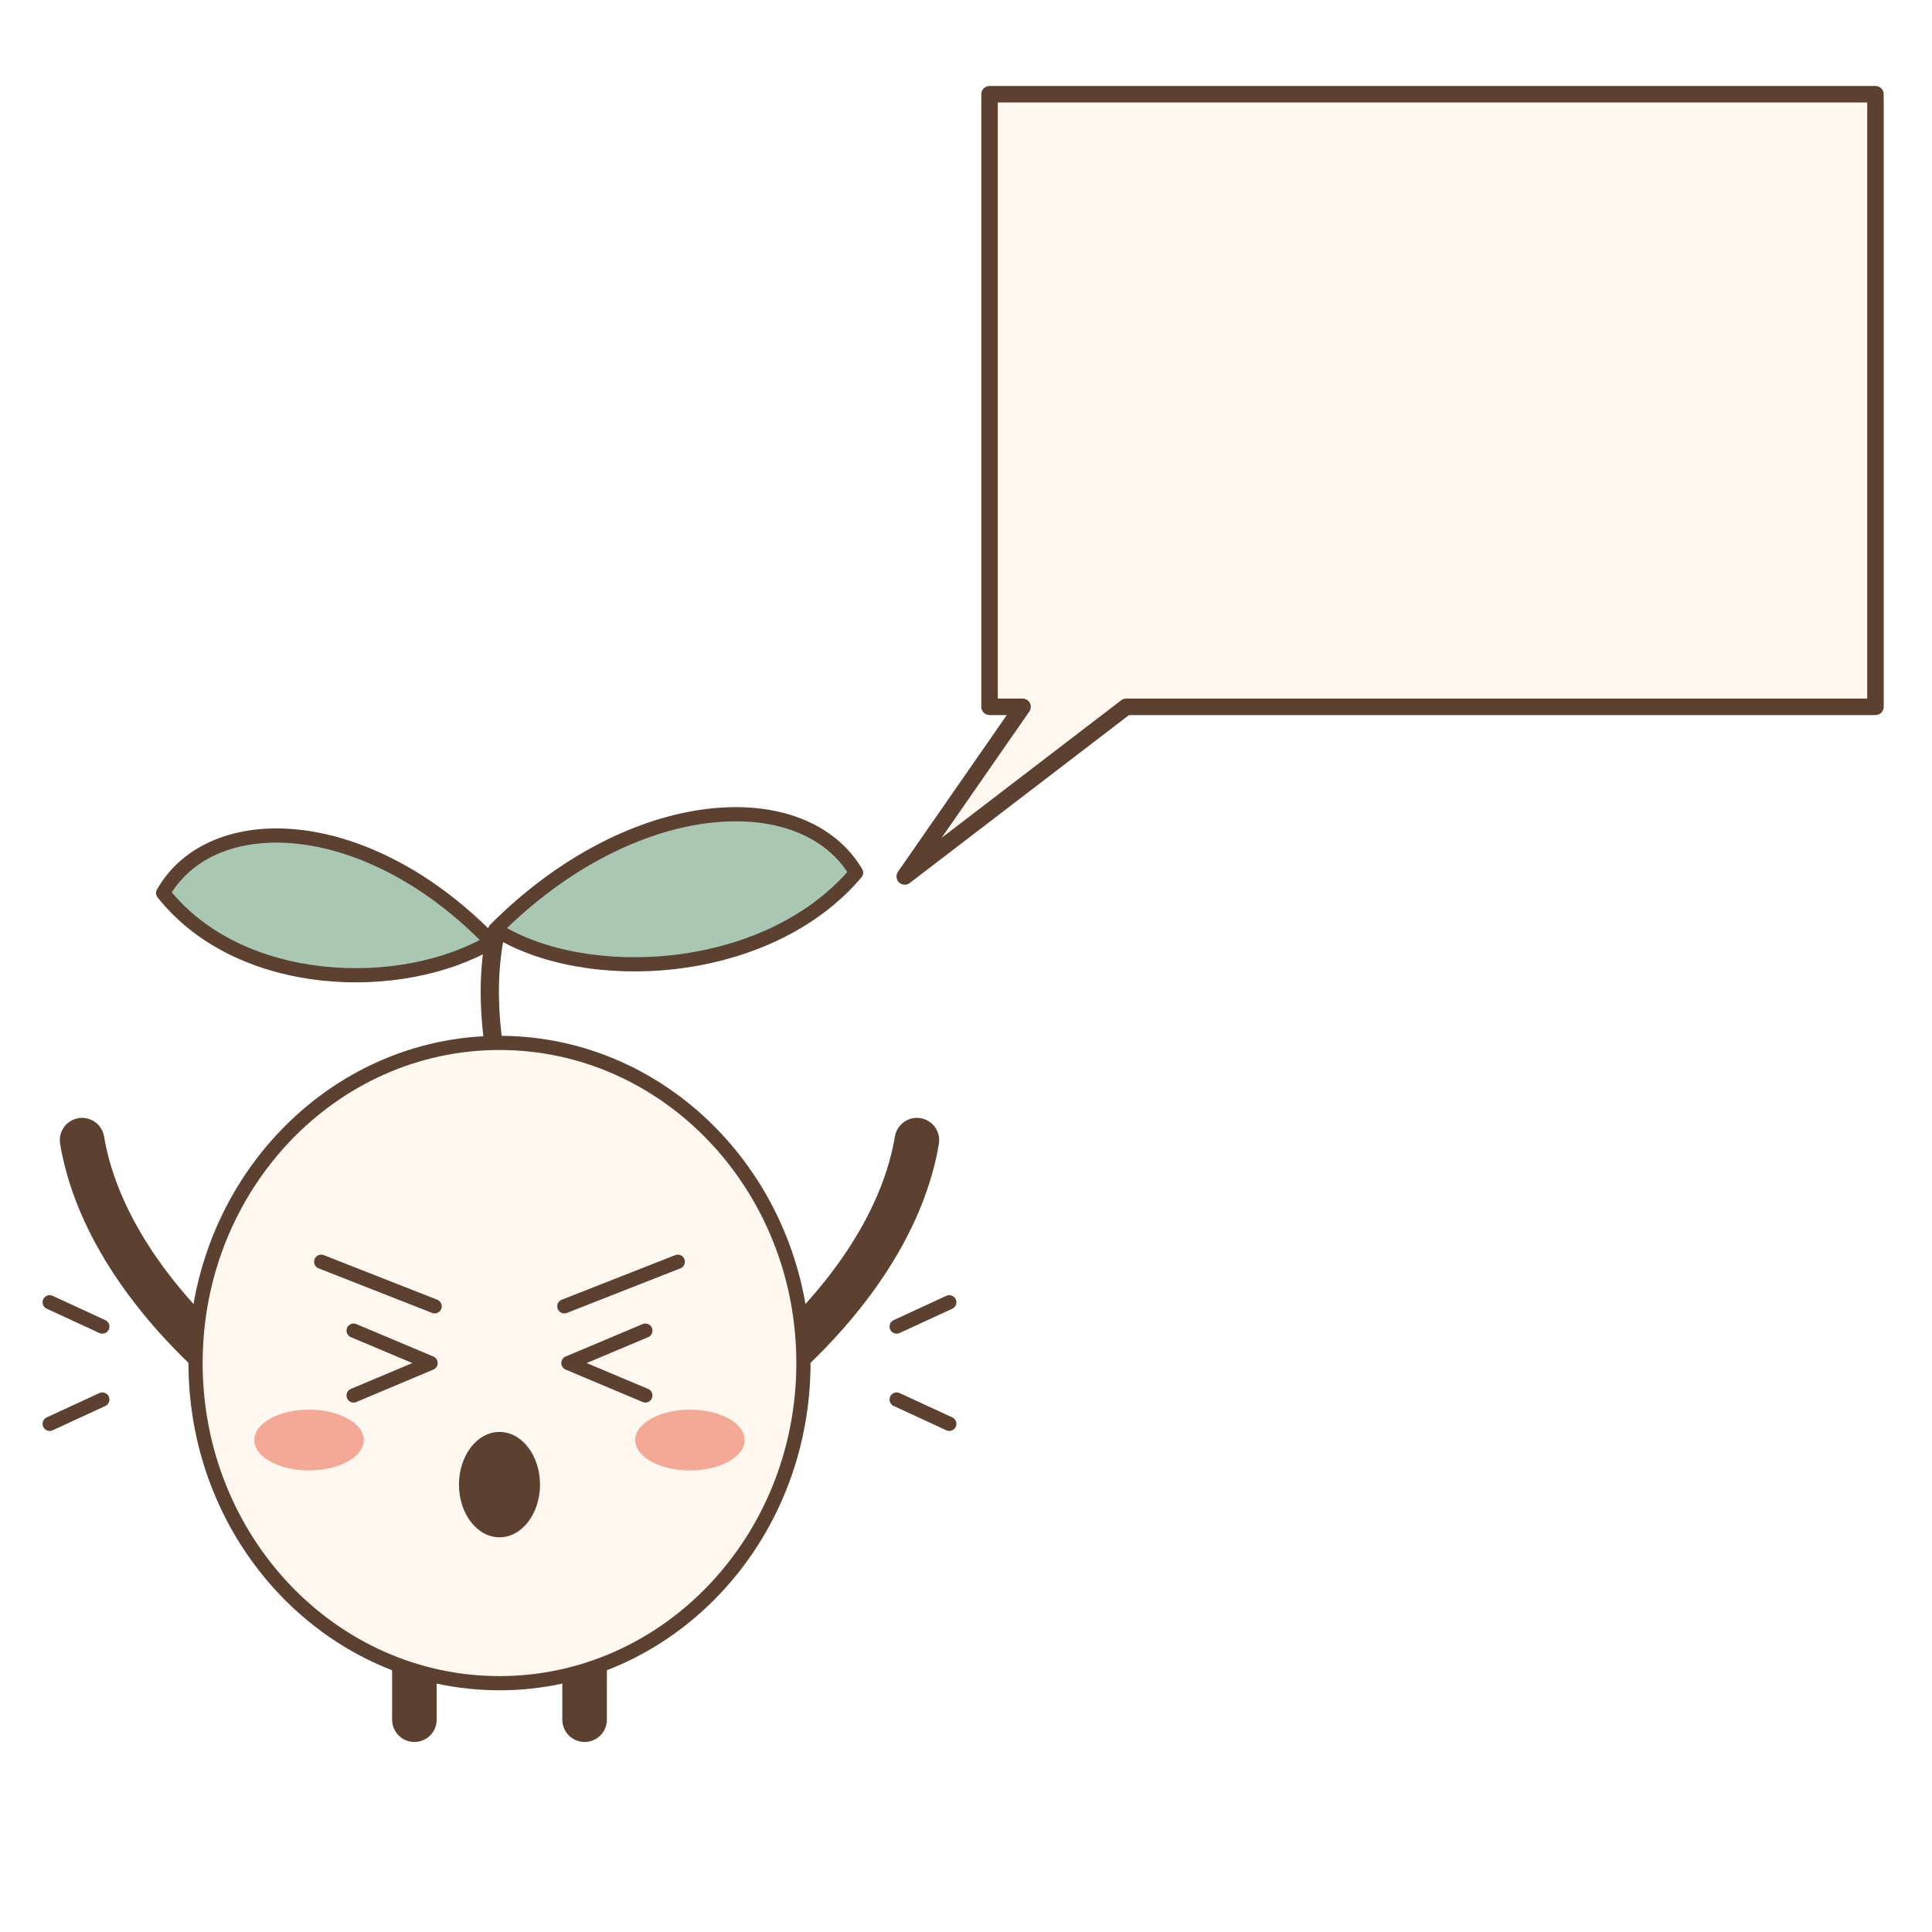
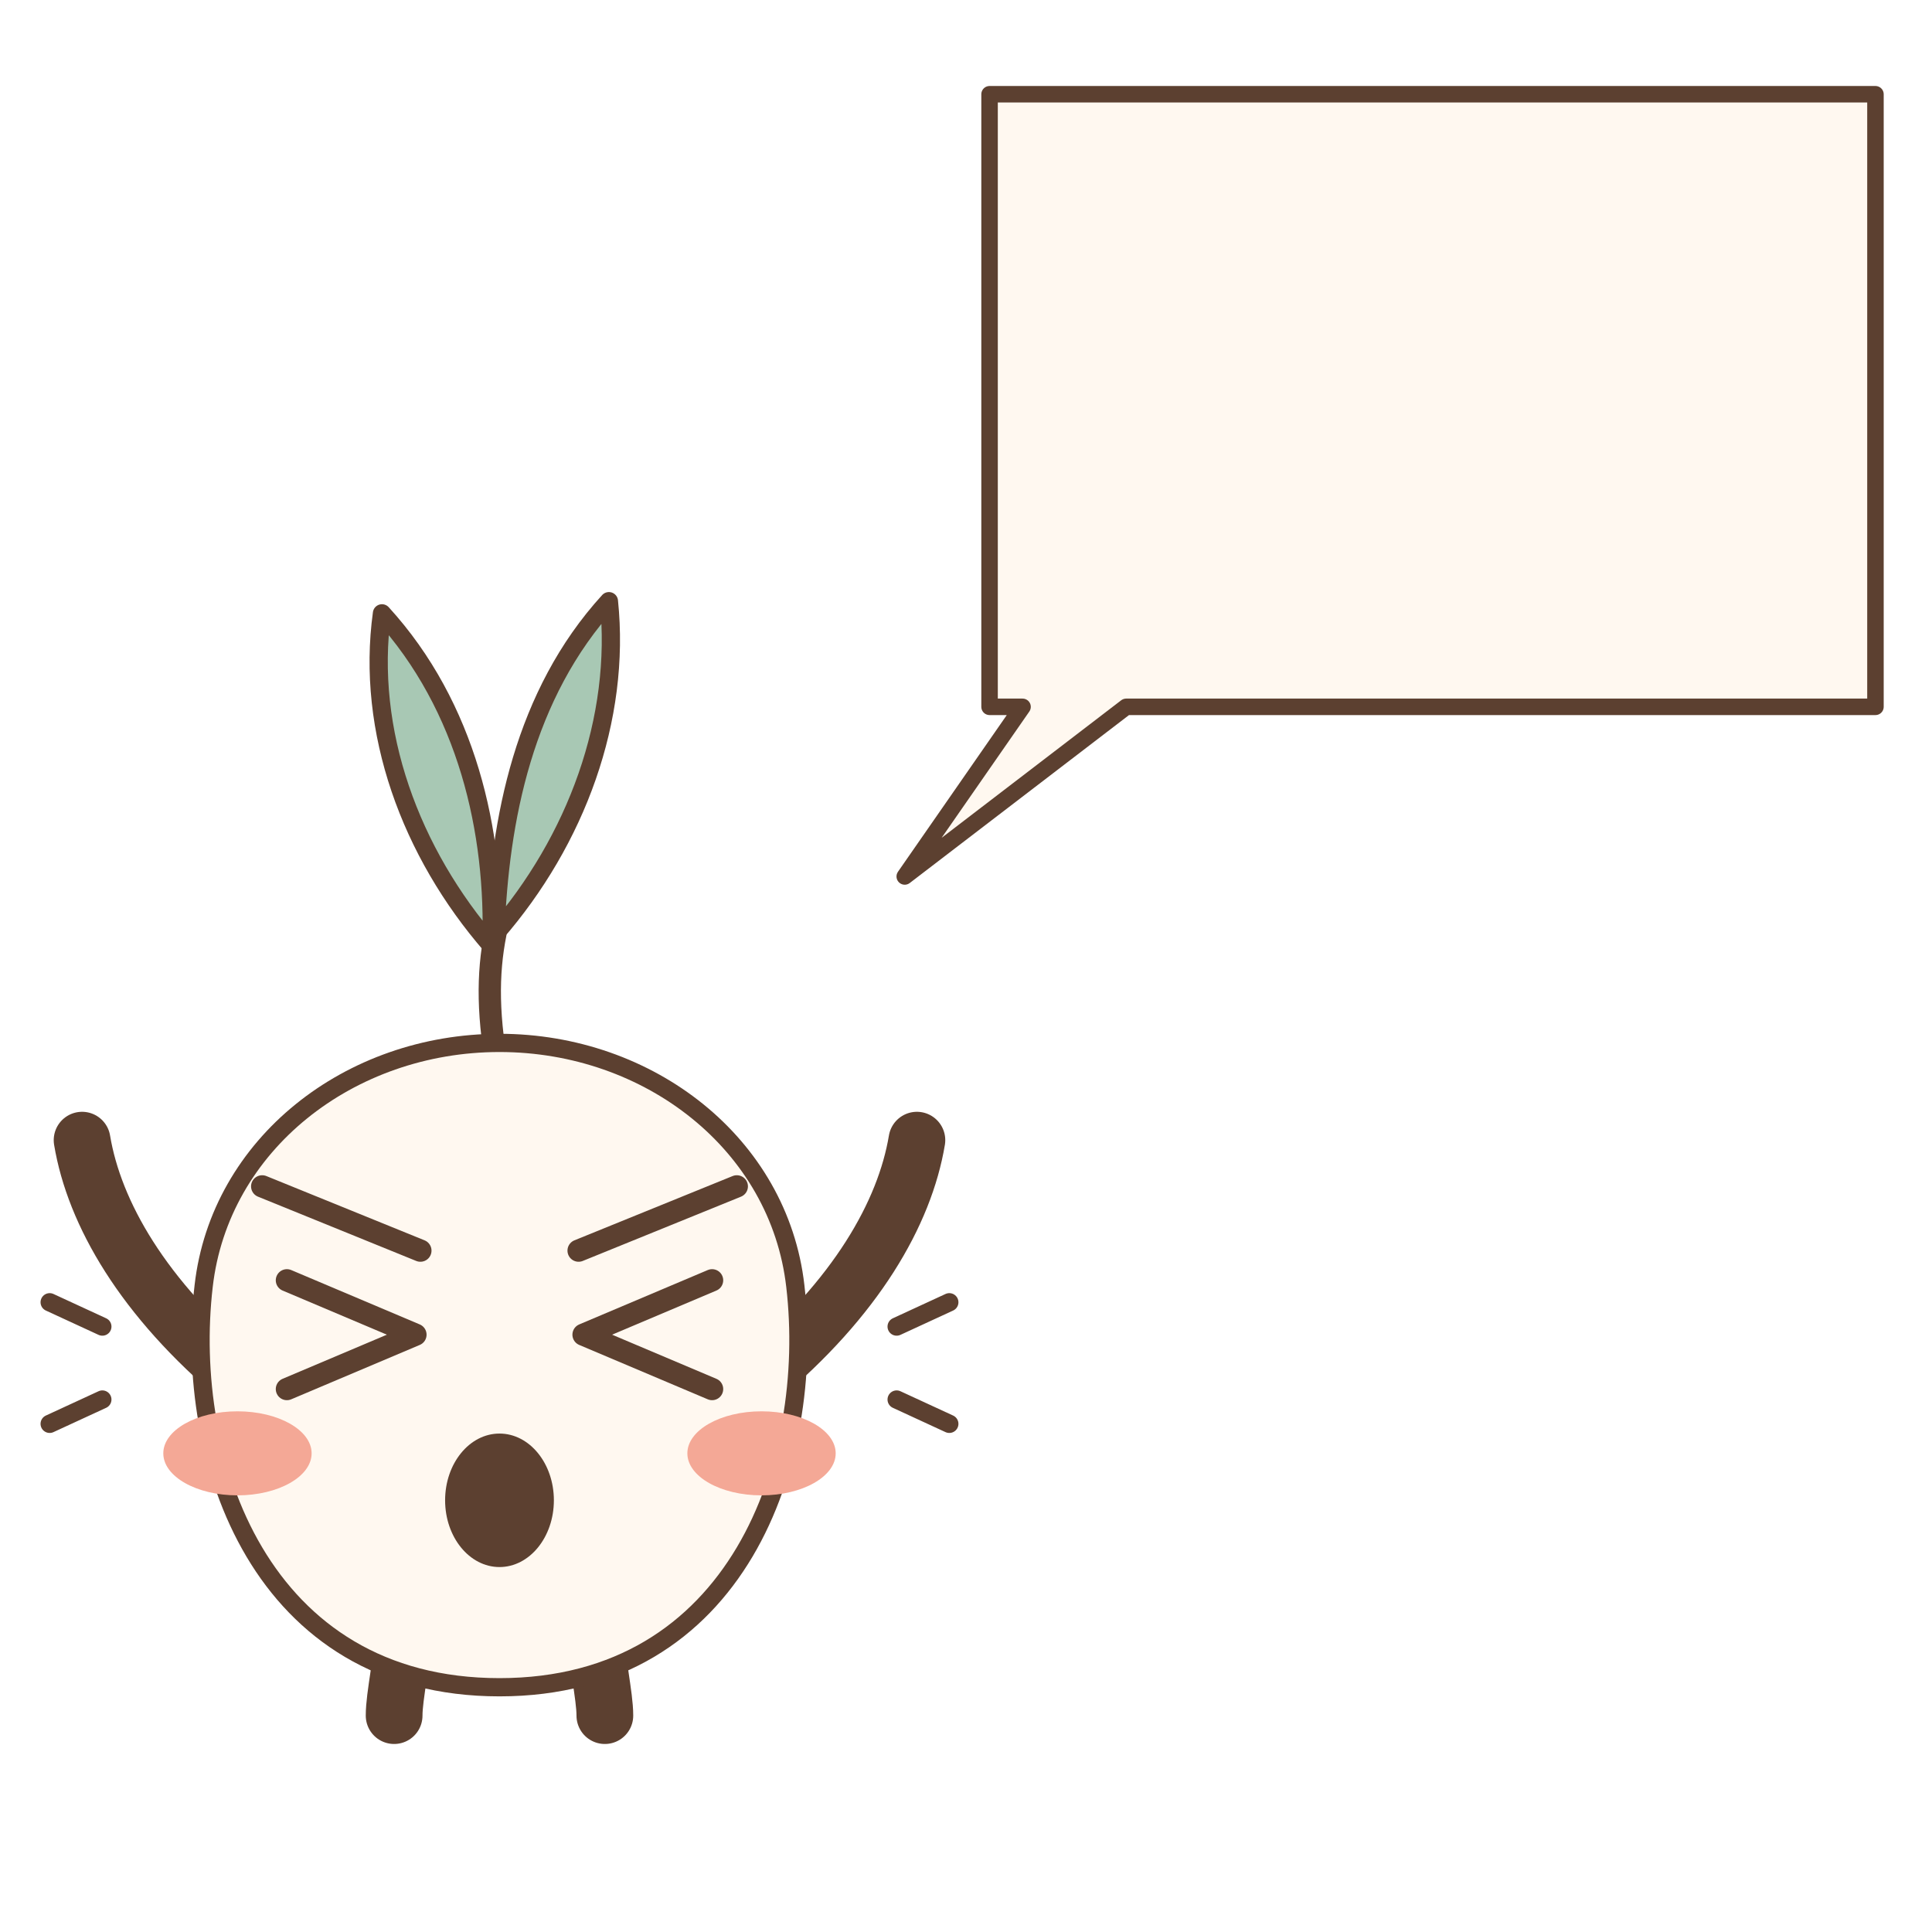
<svg xmlns="http://www.w3.org/2000/svg" viewBox="0 0 820 820" width="820" height="820">
-   <g fill="none" stroke="#5C4030" stroke-width="7" stroke-linecap="round" stroke-linejoin="round">
+   <g fill="none" stroke="#5C4030" stroke-width="9" stroke-linecap="round" stroke-linejoin="round">
    <path d="M 420 40 L 796 40 L 796 300 L 478 300 L 384 372 L 434 300 L 420 300 Z" fill="#FFF8F0" stroke="#5C4030" stroke-width="7" stroke-linejoin="round" />
    <g transform="translate(212 336) scale(0.86)">
-       <path d="M -128 290 C -176 250, -200 208, -206 172" stroke-width="22" />
-       <path d="M 128 290 C 176 250, 200 208, 206 172" stroke-width="22" />
-       <path d="M -42 392 L -42 458" stroke-width="22" />
-       <path d="M 42 392 L 42 458" stroke-width="22" />
-       <path d="M 0 142 C -6 112, -6 90, -2 70" stroke-width="9" />
-       <path d="M -4 74 C -66 10, -142 8, -166 50 C -128 98, -48 100, -4 74 Z" fill="#A8C8B4" />
-       <path d="M -2 68 C 66 0, 150 -4, 176 40 C 132 92, 42 96, -2 68 Z" fill="#A8C8B4" />
-       <ellipse cx="0" cy="282" rx="150" ry="158" fill="#FFF8F0" />
-       <ellipse cx="-94" cy="320" rx="27" ry="15" fill="#F4A896" stroke="none" />
-       <ellipse cx="94" cy="320" rx="27" ry="15" fill="#F4A896" stroke="none" />
-       <path d="M -88 232 L -32 254" />
-       <path d="M 88 232 L 32 254" />
-       <path d="M -72 266 L -34 282 L -72 298" />
-       <path d="M 72 266 L 34 282 L 72 298" />
-       <ellipse cx="0" cy="342" rx="20" ry="26" fill="#5C4030" stroke="none" />
+       <path d="M -128 290 C -176 250, -200 208, -206 172" stroke-width="28" />
+       <path d="M 128 290 C 176 250, 200 208, 206 172" stroke-width="28" />
+       <path d="M -46 404 C -48 430, -52 446, -52 456" stroke-width="28" />
+       <path d="M 46 404 C 48 430, 52 446, 52 456" stroke-width="28" />
+       <path d="M 0 142 C -6 112, -6 90, -2 70" stroke-width="11" />
+       <path d="M -4 76 C -44 30, -66 -30, -58 -88 C -16 -42, -2 20, -4 76 Z" fill="#A8C8B4" />
+       <path d="M -2 70 C 38 24, 60 -36, 54 -94 C 12 -48, 0 14, -2 70 Z" fill="#A8C8B4" />
+       <path d="M 0 124 C 74 124, 138 174, 146 244 C 156 330, 118 442, 0 442 C -118 442, -156 330, -146 244 C -138 174, -74 124, 0 124 Z" fill="#FFF8F0" />
+       <g transform="translate(0 -18) translate(0 286) scale(1.22) translate(0 -286)">
+         <ellipse cx="-106" cy="334" rx="30" ry="17" fill="#F4A896" stroke="none" />
+         <ellipse cx="106" cy="334" rx="30" ry="17" fill="#F4A896" stroke="none" />
+         <path d="M -96 226 L -32 252" />
+         <path d="M 96 226 L 32 252" />
+         <path d="M -86 264 L -34 286 L -86 308" />
+         <path d="M 86 264 L 34 286 L 86 308" />
+         <ellipse cx="0" cy="353" rx="22" ry="27" fill="#5C4030" stroke="none" />
+       </g>
      <path d="M -196 264 L -222 252" />
      <path d="M -196 300 L -222 312" />
      <path d="M 196 264 L 222 252" />
      <path d="M 196 300 L 222 312" />
    </g>
  </g>
</svg>
